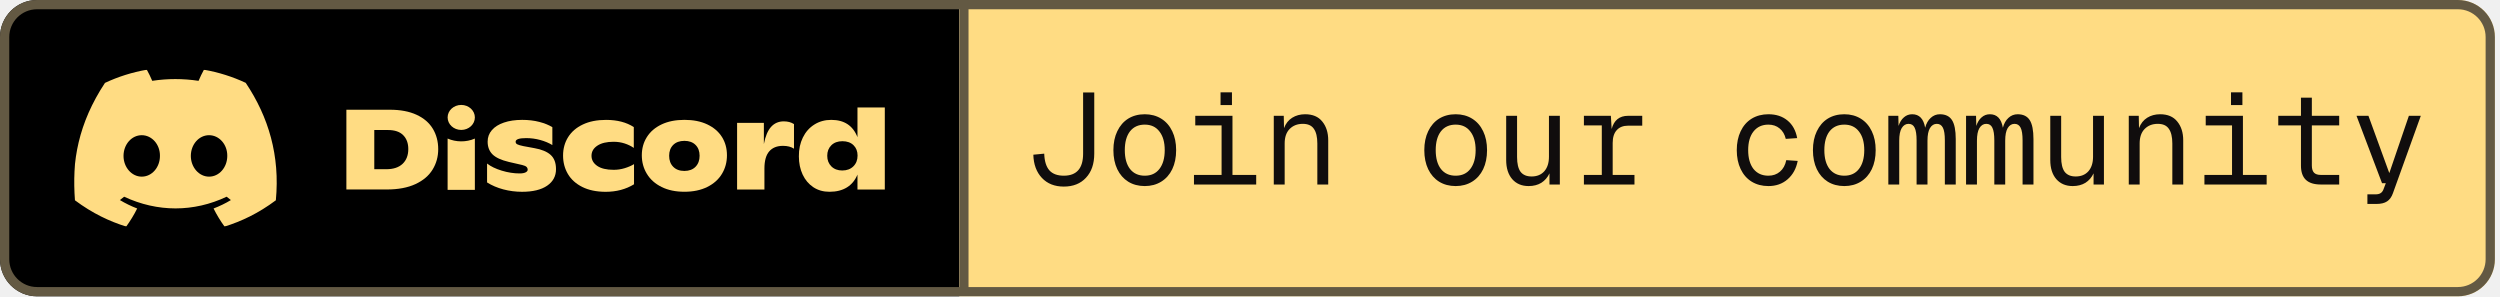
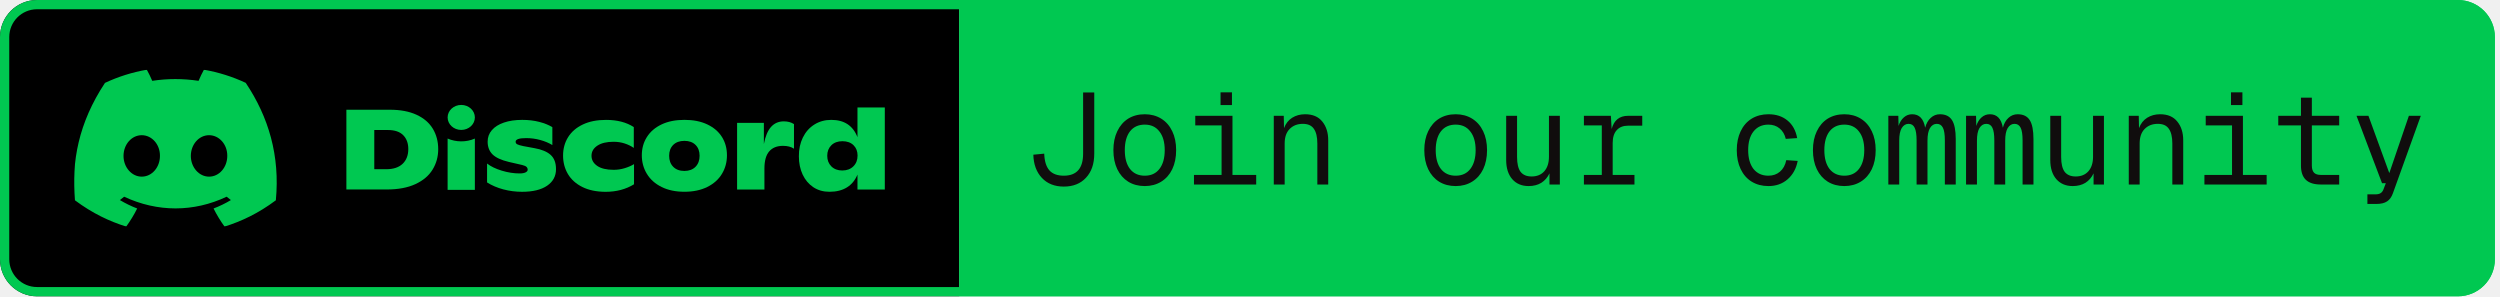
<svg xmlns="http://www.w3.org/2000/svg" width="270" height="32" viewBox="0 0 270 32" fill="none">
  <g clip-path="url(#clip0_25_2)">
    <path d="M0 4C0 1.791 1.791 0 4 0H265.447C267.656 0 269.447 1.791 269.447 4V28C269.447 30.209 267.656 32 265.447 32H4C1.791 32 0 30.209 0 28V4Z" fill="white" />
    <path d="M0 4C0 1.791 1.791 0 4 0H103.6V32H4C1.791 32 0 30.209 0 28V4Z" fill="black" />
    <g clip-path="url(#clip1_25_2)">
      <mask id="mask0_25_2" style="mask-type:luminance" maskUnits="userSpaceOnUse" x="8" y="7" width="88" height="18">
        <path d="M95.6 7.529H8V24.471H95.6V7.529Z" fill="white" />
      </mask>
      <g mask="url(#mask0_25_2)">
-         <path d="M26.539 8.948C25.122 8.285 23.607 7.804 22.024 7.529C21.829 7.881 21.602 8.354 21.445 8.73C19.762 8.477 18.094 8.477 16.441 8.73C16.285 8.354 16.052 7.881 15.856 7.529C14.271 7.804 12.754 8.287 11.338 8.952C8.48 13.27 7.706 17.48 8.093 21.631C9.988 23.047 11.825 23.906 13.63 24.469C14.076 23.855 14.474 23.203 14.816 22.516C14.164 22.268 13.539 21.962 12.949 21.607C13.105 21.491 13.259 21.369 13.407 21.244C17.008 22.929 20.92 22.929 24.478 21.244C24.628 21.369 24.781 21.491 24.936 21.607C24.344 21.963 23.718 22.269 23.065 22.517C23.408 23.203 23.804 23.857 24.251 24.471C26.058 23.908 27.897 23.048 29.792 21.631C30.247 16.819 29.016 12.647 26.539 8.948ZM15.307 19.078C14.226 19.078 13.34 18.069 13.34 16.84C13.34 15.611 14.207 14.601 15.307 14.601C16.407 14.601 17.294 15.61 17.274 16.84C17.276 18.069 16.407 19.078 15.307 19.078ZM22.578 19.078C21.497 19.078 20.61 18.069 20.61 16.84C20.61 15.611 21.478 14.601 22.578 14.601C23.678 14.601 24.564 15.61 24.546 16.84C24.546 18.069 23.678 19.078 22.578 19.078Z" fill="#FFDC83" />
-         <path d="M37.409 11.851H42.108C43.241 11.851 44.198 12.032 44.983 12.393C45.766 12.753 46.353 13.256 46.742 13.899C47.131 14.543 47.327 15.28 47.327 16.109C47.327 16.922 47.124 17.658 46.718 18.317C46.312 18.979 45.694 19.501 44.862 19.886C44.031 20.271 43.001 20.464 41.771 20.464H37.409V11.851ZM41.722 18.275C42.485 18.275 43.072 18.08 43.482 17.692C43.891 17.301 44.096 16.77 44.096 16.097C44.096 15.473 43.914 14.975 43.549 14.603C43.184 14.23 42.631 14.042 41.893 14.042H40.423V18.275H41.722Z" fill="#FFDC83" />
-         <path d="M54.362 20.454C53.712 20.281 53.124 20.032 52.603 19.703V17.66C52.997 17.971 53.526 18.228 54.188 18.43C54.851 18.631 55.492 18.731 56.111 18.731C56.4 18.731 56.619 18.692 56.767 18.615C56.915 18.537 56.989 18.444 56.989 18.337C56.989 18.214 56.95 18.112 56.868 18.029C56.788 17.947 56.631 17.878 56.399 17.82L54.953 17.488C54.125 17.291 53.538 17.018 53.188 16.669C52.839 16.32 52.665 15.863 52.665 15.297C52.665 14.821 52.816 14.408 53.123 14.054C53.428 13.701 53.861 13.428 54.424 13.237C54.987 13.043 55.645 12.947 56.4 12.947C57.075 12.947 57.693 13.02 58.256 13.168C58.819 13.316 59.283 13.504 59.654 13.734V15.666C59.275 15.436 58.841 15.255 58.345 15.118C57.851 14.982 57.344 14.916 56.82 14.916C56.065 14.916 55.688 15.047 55.688 15.309C55.688 15.432 55.746 15.524 55.863 15.585C55.98 15.647 56.195 15.71 56.507 15.777L57.712 15.999C58.499 16.137 59.086 16.382 59.471 16.73C59.857 17.078 60.049 17.593 60.049 18.275C60.049 19.023 59.731 19.615 59.092 20.055C58.454 20.494 57.548 20.714 56.374 20.714C55.684 20.712 55.013 20.626 54.362 20.454Z" fill="#FFDC83" />
-         <path d="M62.893 20.195C62.203 19.851 61.682 19.383 61.334 18.792C60.986 18.201 60.811 17.537 60.811 16.799C60.811 16.06 60.991 15.399 61.353 14.817C61.714 14.235 62.245 13.778 62.944 13.446C63.642 13.114 64.477 12.948 65.45 12.948C66.654 12.948 67.655 13.207 68.45 13.724V15.976C68.169 15.779 67.842 15.619 67.469 15.496C67.095 15.373 66.696 15.311 66.269 15.311C65.522 15.311 64.939 15.45 64.517 15.73C64.095 16.009 63.883 16.373 63.883 16.825C63.883 17.268 64.088 17.63 64.498 17.915C64.908 18.198 65.501 18.34 66.281 18.34C66.682 18.34 67.078 18.281 67.469 18.163C67.858 18.043 68.194 17.897 68.474 17.725V19.903C67.591 20.445 66.567 20.716 65.401 20.716C64.42 20.712 63.584 20.54 62.893 20.195Z" fill="#FFDC83" />
-         <path d="M71.455 20.195C70.76 19.851 70.23 19.38 69.865 18.78C69.5 18.18 69.316 17.512 69.316 16.774C69.316 16.035 69.498 15.376 69.865 14.798C70.231 14.219 70.758 13.766 71.45 13.437C72.14 13.108 72.965 12.945 73.92 12.945C74.876 12.945 75.7 13.108 76.39 13.437C77.081 13.766 77.608 14.216 77.969 14.791C78.331 15.366 78.511 16.025 78.511 16.772C78.511 17.511 78.331 18.179 77.969 18.778C77.608 19.378 77.079 19.849 76.383 20.194C75.688 20.538 74.867 20.71 73.919 20.71C72.97 20.71 72.149 20.54 71.455 20.195ZM75.117 18.012C75.409 17.713 75.557 17.317 75.557 16.825C75.557 16.333 75.411 15.941 75.117 15.65C74.824 15.359 74.424 15.213 73.919 15.213C73.404 15.213 73.001 15.359 72.707 15.65C72.414 15.942 72.268 16.333 72.268 16.825C72.268 17.317 72.414 17.713 72.707 18.012C72.999 18.311 73.404 18.462 73.919 18.462C74.424 18.46 74.824 18.311 75.117 18.012Z" fill="#FFDC83" />
-         <path d="M85.751 13.402V16.06C85.445 15.854 85.049 15.752 84.558 15.752C83.916 15.752 83.42 15.951 83.076 16.349C82.73 16.746 82.558 17.365 82.558 18.201V20.466H79.606V13.267H82.498V15.556C82.658 14.719 82.918 14.102 83.276 13.703C83.632 13.305 84.093 13.107 84.654 13.107C85.08 13.107 85.445 13.205 85.751 13.402Z" fill="#FFDC83" />
-         <path d="M95.559 11.605V20.466H92.607V18.854C92.357 19.46 91.979 19.923 91.469 20.239C90.96 20.554 90.33 20.712 89.583 20.712C88.915 20.712 88.333 20.547 87.835 20.215C87.338 19.882 86.954 19.427 86.684 18.849C86.415 18.27 86.279 17.616 86.279 16.885C86.271 16.131 86.414 15.454 86.708 14.854C87.001 14.255 87.415 13.787 87.949 13.451C88.483 13.115 89.092 12.947 89.775 12.947C91.182 12.947 92.125 13.571 92.607 14.817V11.605H95.559ZM92.166 17.962C92.468 17.664 92.617 17.275 92.617 16.8C92.617 16.341 92.471 15.967 92.178 15.68C91.886 15.394 91.485 15.25 90.98 15.25C90.483 15.25 90.085 15.396 89.787 15.687C89.49 15.979 89.342 16.357 89.342 16.825C89.342 17.293 89.49 17.674 89.787 17.97C90.085 18.265 90.478 18.413 90.968 18.413C91.466 18.411 91.865 18.261 92.166 17.962Z" fill="#FFDC83" />
-         <path d="M49.815 14.033C50.627 14.033 51.286 13.428 51.286 12.683C51.286 11.937 50.627 11.332 49.815 11.332C49.002 11.332 48.343 11.937 48.343 12.683C48.343 13.428 49.002 14.033 49.815 14.033Z" fill="#FFDC83" />
-         <path d="M48.342 14.963C49.243 15.36 50.362 15.378 51.285 14.963V20.505H48.342V14.963Z" fill="#FFDC83" />
+         <path d="M26.539 8.948C25.122 8.285 23.607 7.804 22.024 7.529C21.829 7.881 21.602 8.354 21.445 8.73C19.762 8.477 18.094 8.477 16.441 8.73C16.285 8.354 16.052 7.881 15.856 7.529C14.271 7.804 12.754 8.287 11.338 8.952C8.48 13.27 7.706 17.48 8.093 21.631C9.988 23.047 11.825 23.906 13.63 24.469C14.076 23.855 14.474 23.203 14.816 22.516C14.164 22.268 13.539 21.962 12.949 21.607C13.105 21.491 13.259 21.369 13.407 21.244C17.008 22.929 20.92 22.929 24.478 21.244C24.628 21.369 24.781 21.491 24.936 21.607C24.344 21.963 23.718 22.269 23.065 22.517C23.408 23.203 23.804 23.857 24.251 24.471C26.058 23.908 27.897 23.048 29.792 21.631C30.247 16.819 29.016 12.647 26.539 8.948ZM15.307 19.078C14.226 19.078 13.34 18.069 13.34 16.84C13.34 15.611 14.207 14.601 15.307 14.601C16.407 14.601 17.294 15.61 17.274 16.84C17.276 18.069 16.407 19.078 15.307 19.078ZM22.578 19.078C21.497 19.078 20.61 18.069 20.61 16.84C20.61 15.611 21.478 14.601 22.578 14.601C23.678 14.601 24.564 15.61 24.546 16.84C24.546 18.069 23.678 19.078 22.578 19.078Z" fill="#00C851" />
+         <path d="M37.409 11.851H42.108C43.241 11.851 44.198 12.032 44.983 12.393C45.766 12.753 46.353 13.256 46.742 13.899C47.131 14.543 47.327 15.28 47.327 16.109C47.327 16.922 47.124 17.658 46.718 18.317C46.312 18.979 45.694 19.501 44.862 19.886C44.031 20.271 43.001 20.464 41.771 20.464H37.409V11.851ZM41.722 18.275C42.485 18.275 43.072 18.08 43.482 17.692C43.891 17.301 44.096 16.77 44.096 16.097C44.096 15.473 43.914 14.975 43.549 14.603C43.184 14.23 42.631 14.042 41.893 14.042H40.423V18.275H41.722Z" fill="#00C851" />
+         <path d="M54.362 20.454C53.712 20.281 53.124 20.032 52.603 19.703V17.66C52.997 17.971 53.526 18.228 54.188 18.43C54.851 18.631 55.492 18.731 56.111 18.731C56.4 18.731 56.619 18.692 56.767 18.615C56.915 18.537 56.989 18.444 56.989 18.337C56.989 18.214 56.95 18.112 56.868 18.029C56.788 17.947 56.631 17.878 56.399 17.82L54.953 17.488C54.125 17.291 53.538 17.018 53.188 16.669C52.839 16.32 52.665 15.863 52.665 15.297C52.665 14.821 52.816 14.408 53.123 14.054C53.428 13.701 53.861 13.428 54.424 13.237C54.987 13.043 55.645 12.947 56.4 12.947C57.075 12.947 57.693 13.02 58.256 13.168C58.819 13.316 59.283 13.504 59.654 13.734V15.666C59.275 15.436 58.841 15.255 58.345 15.118C57.851 14.982 57.344 14.916 56.82 14.916C56.065 14.916 55.688 15.047 55.688 15.309C55.688 15.432 55.746 15.524 55.863 15.585C55.98 15.647 56.195 15.71 56.507 15.777L57.712 15.999C58.499 16.137 59.086 16.382 59.471 16.73C59.857 17.078 60.049 17.593 60.049 18.275C60.049 19.023 59.731 19.615 59.092 20.055C58.454 20.494 57.548 20.714 56.374 20.714C55.684 20.712 55.013 20.626 54.362 20.454Z" fill="#00C851" />
+         <path d="M62.893 20.195C62.203 19.851 61.682 19.383 61.334 18.792C60.986 18.201 60.811 17.537 60.811 16.799C60.811 16.06 60.991 15.399 61.353 14.817C61.714 14.235 62.245 13.778 62.944 13.446C63.642 13.114 64.477 12.948 65.45 12.948C66.654 12.948 67.655 13.207 68.45 13.724V15.976C68.169 15.779 67.842 15.619 67.469 15.496C67.095 15.373 66.696 15.311 66.269 15.311C65.522 15.311 64.939 15.45 64.517 15.73C64.095 16.009 63.883 16.373 63.883 16.825C63.883 17.268 64.088 17.63 64.498 17.915C64.908 18.198 65.501 18.34 66.281 18.34C66.682 18.34 67.078 18.281 67.469 18.163C67.858 18.043 68.194 17.897 68.474 17.725V19.903C67.591 20.445 66.567 20.716 65.401 20.716C64.42 20.712 63.584 20.54 62.893 20.195Z" fill="#00C851" />
+         <path d="M71.455 20.195C70.76 19.851 70.23 19.38 69.865 18.78C69.5 18.18 69.316 17.512 69.316 16.774C69.316 16.035 69.498 15.376 69.865 14.798C70.231 14.219 70.758 13.766 71.45 13.437C72.14 13.108 72.965 12.945 73.92 12.945C74.876 12.945 75.7 13.108 76.39 13.437C77.081 13.766 77.608 14.216 77.969 14.791C78.331 15.366 78.511 16.025 78.511 16.772C78.511 17.511 78.331 18.179 77.969 18.778C77.608 19.378 77.079 19.849 76.383 20.194C75.688 20.538 74.867 20.71 73.919 20.71C72.97 20.71 72.149 20.54 71.455 20.195ZM75.117 18.012C75.409 17.713 75.557 17.317 75.557 16.825C75.557 16.333 75.411 15.941 75.117 15.65C74.824 15.359 74.424 15.213 73.919 15.213C73.404 15.213 73.001 15.359 72.707 15.65C72.414 15.942 72.268 16.333 72.268 16.825C72.268 17.317 72.414 17.713 72.707 18.012C72.999 18.311 73.404 18.462 73.919 18.462C74.424 18.46 74.824 18.311 75.117 18.012Z" fill="#00C851" />
+         <path d="M85.751 13.402V16.06C85.445 15.854 85.049 15.752 84.558 15.752C83.916 15.752 83.42 15.951 83.076 16.349C82.73 16.746 82.558 17.365 82.558 18.201V20.466H79.606V13.267H82.498V15.556C82.658 14.719 82.918 14.102 83.276 13.703C83.632 13.305 84.093 13.107 84.654 13.107C85.08 13.107 85.445 13.205 85.751 13.402Z" fill="#00C851" />
+         <path d="M95.559 11.605V20.466H92.607V18.854C92.357 19.46 91.979 19.923 91.469 20.239C90.96 20.554 90.33 20.712 89.583 20.712C88.915 20.712 88.333 20.547 87.835 20.215C87.338 19.882 86.954 19.427 86.684 18.849C86.415 18.27 86.279 17.616 86.279 16.885C86.271 16.131 86.414 15.454 86.708 14.854C87.001 14.255 87.415 13.787 87.949 13.451C88.483 13.115 89.092 12.947 89.775 12.947C91.182 12.947 92.125 13.571 92.607 14.817V11.605H95.559ZM92.166 17.962C92.468 17.664 92.617 17.275 92.617 16.8C92.617 16.341 92.471 15.967 92.178 15.68C91.886 15.394 91.485 15.25 90.98 15.25C90.483 15.25 90.085 15.396 89.787 15.687C89.49 15.979 89.342 16.357 89.342 16.825C89.342 17.293 89.49 17.674 89.787 17.97C90.085 18.265 90.478 18.413 90.968 18.413C91.466 18.411 91.865 18.261 92.166 17.962Z" fill="#00C851" />
+         <path d="M49.815 14.033C50.627 14.033 51.286 13.428 51.286 12.683C51.286 11.937 50.627 11.332 49.815 11.332C49.002 11.332 48.343 11.937 48.343 12.683C48.343 13.428 49.002 14.033 49.815 14.033Z" fill="#00C851" />
+         <path d="M48.342 14.963C49.243 15.36 50.362 15.378 51.285 14.963V20.505H48.342V14.963Z" fill="#00C851" />
      </g>
    </g>
    <mask id="path-14-inside-1_25_2" fill="white">
      <path d="M103.6 0H269.447V32H103.6V0Z" />
    </mask>
-     <path d="M103.6 0H269.447V32H103.6V0Z" fill="#FFDC83" />
-     <path d="M103.6 32H104.6V0H103.6H102.6V32H103.6Z" fill="#635943" mask="url(#path-14-inside-1_25_2)" />
+     <path d="M103.6 0H269.447V32H103.6V0Z" fill="#00C851" />
+     <path d="M103.6 32H104.6V0H103.6H102.6V32H103.6Z" fill="#00C851" mask="url(#path-14-inside-1_25_2)" />
    <path d="M114.89 20.151C113.901 20.151 113.112 19.838 112.524 19.213C111.936 18.588 111.628 17.752 111.6 16.707L112.776 16.595C112.804 17.407 112.991 18.009 113.336 18.401C113.681 18.784 114.199 18.975 114.89 18.975C116.281 18.975 116.976 18.182 116.976 16.595V9.987H118.18V16.595C118.18 17.696 117.881 18.564 117.284 19.199C116.696 19.834 115.898 20.151 114.89 20.151ZM123.635 20.095C122.953 20.095 122.356 19.936 121.843 19.619C121.339 19.302 120.947 18.854 120.667 18.275C120.387 17.687 120.247 17.001 120.247 16.217C120.247 15.433 120.387 14.752 120.667 14.173C120.947 13.585 121.339 13.132 121.843 12.815C122.356 12.498 122.953 12.339 123.635 12.339C124.307 12.339 124.899 12.498 125.413 12.815C125.926 13.132 126.323 13.585 126.603 14.173C126.883 14.752 127.023 15.433 127.023 16.217C127.023 17.001 126.883 17.687 126.603 18.275C126.323 18.854 125.926 19.302 125.413 19.619C124.899 19.936 124.307 20.095 123.635 20.095ZM123.635 18.975C124.316 18.975 124.843 18.732 125.217 18.247C125.599 17.752 125.791 17.076 125.791 16.217C125.791 15.358 125.599 14.686 125.217 14.201C124.843 13.706 124.316 13.459 123.635 13.459C122.953 13.459 122.421 13.702 122.039 14.187C121.665 14.672 121.479 15.349 121.479 16.217C121.479 17.085 121.665 17.762 122.039 18.247C122.421 18.732 122.953 18.975 123.635 18.975ZM128.949 18.891H131.931V13.543H129.089V12.507H133.107V18.891H135.669V19.927H128.949V18.891ZM131.819 9.973H133.051V11.345H131.819V9.973ZM137.568 12.507H138.646L138.674 13.837C138.86 13.342 139.154 12.969 139.556 12.717C139.957 12.465 140.424 12.339 140.956 12.339C141.768 12.339 142.384 12.6 142.804 13.123C143.233 13.646 143.448 14.322 143.448 15.153V19.927H142.272V15.489C142.272 14.789 142.146 14.262 141.894 13.907C141.651 13.552 141.254 13.375 140.704 13.375C140.116 13.375 139.64 13.562 139.276 13.935C138.921 14.299 138.744 14.817 138.744 15.489V19.927H137.568V12.507ZM157.213 20.095C156.531 20.095 155.934 19.936 155.421 19.619C154.917 19.302 154.525 18.854 154.245 18.275C153.965 17.687 153.825 17.001 153.825 16.217C153.825 15.433 153.965 14.752 154.245 14.173C154.525 13.585 154.917 13.132 155.421 12.815C155.934 12.498 156.531 12.339 157.213 12.339C157.885 12.339 158.477 12.498 158.991 12.815C159.504 13.132 159.901 13.585 160.181 14.173C160.461 14.752 160.601 15.433 160.601 16.217C160.601 17.001 160.461 17.687 160.181 18.275C159.901 18.854 159.504 19.302 158.991 19.619C158.477 19.936 157.885 20.095 157.213 20.095ZM157.213 18.975C157.894 18.975 158.421 18.732 158.795 18.247C159.177 17.752 159.369 17.076 159.369 16.217C159.369 15.358 159.177 14.686 158.795 14.201C158.421 13.706 157.894 13.459 157.213 13.459C156.531 13.459 155.999 13.702 155.617 14.187C155.243 14.672 155.057 15.349 155.057 16.217C155.057 17.085 155.243 17.762 155.617 18.247C155.999 18.732 156.531 18.975 157.213 18.975ZM165.089 20.095C164.352 20.095 163.764 19.848 163.325 19.353C162.887 18.849 162.667 18.158 162.667 17.281V12.507H163.843V16.959C163.843 17.678 163.969 18.21 164.221 18.555C164.483 18.891 164.879 19.059 165.411 19.059C165.99 19.059 166.447 18.872 166.783 18.499C167.119 18.116 167.287 17.594 167.287 16.931V12.507H168.463V19.927H167.343V18.723C167.138 19.162 166.844 19.502 166.461 19.745C166.079 19.978 165.621 20.095 165.089 20.095ZM171.062 18.891H172.994V13.543H171.062V12.507H173.974L174.058 13.935C174.31 12.983 174.902 12.507 175.836 12.507H177.362V13.571H175.85C175.308 13.571 174.893 13.734 174.604 14.061C174.314 14.378 174.17 14.84 174.17 15.447V18.891H176.522V19.927H171.062V18.891ZM190.987 20.095C190.305 20.095 189.703 19.936 189.181 19.619C188.667 19.302 188.271 18.849 187.991 18.261C187.711 17.673 187.571 16.992 187.571 16.217C187.571 15.442 187.711 14.761 187.991 14.173C188.271 13.585 188.667 13.132 189.181 12.815C189.703 12.498 190.305 12.339 190.987 12.339C191.817 12.339 192.503 12.563 193.045 13.011C193.595 13.459 193.945 14.094 194.095 14.915L192.863 14.999C192.751 14.514 192.527 14.136 192.191 13.865C191.864 13.594 191.463 13.459 190.987 13.459C190.305 13.459 189.769 13.706 189.377 14.201C188.994 14.686 188.803 15.358 188.803 16.217C188.803 17.076 188.994 17.752 189.377 18.247C189.769 18.732 190.305 18.975 190.987 18.975C191.481 18.975 191.897 18.83 192.233 18.541C192.578 18.252 192.807 17.836 192.919 17.295L194.151 17.379C193.992 18.21 193.628 18.872 193.059 19.367C192.499 19.852 191.808 20.095 190.987 20.095ZM199.185 20.095C198.504 20.095 197.907 19.936 197.393 19.619C196.889 19.302 196.497 18.854 196.217 18.275C195.937 17.687 195.797 17.001 195.797 16.217C195.797 15.433 195.937 14.752 196.217 14.173C196.497 13.585 196.889 13.132 197.393 12.815C197.907 12.498 198.504 12.339 199.185 12.339C199.857 12.339 200.45 12.498 200.963 12.815C201.477 13.132 201.873 13.585 202.153 14.173C202.433 14.752 202.573 15.433 202.573 16.217C202.573 17.001 202.433 17.687 202.153 18.275C201.873 18.854 201.477 19.302 200.963 19.619C200.45 19.936 199.857 20.095 199.185 20.095ZM199.185 18.975C199.867 18.975 200.394 18.732 200.767 18.247C201.15 17.752 201.341 17.076 201.341 16.217C201.341 15.358 201.15 14.686 200.767 14.201C200.394 13.706 199.867 13.459 199.185 13.459C198.504 13.459 197.972 13.702 197.589 14.187C197.216 14.672 197.029 15.349 197.029 16.217C197.029 17.085 197.216 17.762 197.589 18.247C197.972 18.732 198.504 18.975 199.185 18.975ZM203.94 12.507H205.018L205.046 13.599C205.177 13.198 205.368 12.89 205.62 12.675C205.872 12.451 206.171 12.339 206.516 12.339C207.281 12.339 207.748 12.824 207.916 13.795C208.037 13.338 208.238 12.983 208.518 12.731C208.798 12.47 209.129 12.339 209.512 12.339C210.109 12.339 210.543 12.549 210.814 12.969C211.085 13.389 211.22 14.075 211.22 15.027V19.927H210.044V15.167C210.044 14.523 209.974 14.066 209.834 13.795C209.694 13.515 209.475 13.375 209.176 13.375C208.868 13.375 208.621 13.529 208.434 13.837C208.257 14.136 208.168 14.588 208.168 15.195V19.927H206.992V15.167C206.992 14.532 206.922 14.075 206.782 13.795C206.651 13.515 206.432 13.375 206.124 13.375C205.816 13.375 205.569 13.529 205.382 13.837C205.205 14.136 205.116 14.588 205.116 15.195V19.927H203.94V12.507ZM212.334 12.507H213.412L213.44 13.599C213.571 13.198 213.762 12.89 214.014 12.675C214.266 12.451 214.565 12.339 214.91 12.339C215.676 12.339 216.142 12.824 216.31 13.795C216.432 13.338 216.632 12.983 216.912 12.731C217.192 12.47 217.524 12.339 217.906 12.339C218.504 12.339 218.938 12.549 219.208 12.969C219.479 13.389 219.614 14.075 219.614 15.027V19.927H218.438V15.167C218.438 14.523 218.368 14.066 218.228 13.795C218.088 13.515 217.869 13.375 217.57 13.375C217.262 13.375 217.015 13.529 216.828 13.837C216.651 14.136 216.562 14.588 216.562 15.195V19.927H215.386V15.167C215.386 14.532 215.316 14.075 215.176 13.795C215.046 13.515 214.826 13.375 214.518 13.375C214.21 13.375 213.963 13.529 213.776 13.837C213.599 14.136 213.51 14.588 213.51 15.195V19.927H212.334V12.507ZM223.851 20.095C223.114 20.095 222.526 19.848 222.087 19.353C221.648 18.849 221.429 18.158 221.429 17.281V12.507H222.605V16.959C222.605 17.678 222.731 18.21 222.983 18.555C223.244 18.891 223.641 19.059 224.173 19.059C224.752 19.059 225.209 18.872 225.545 18.499C225.881 18.116 226.049 17.594 226.049 16.931V12.507H227.225V19.927H226.105V18.723C225.9 19.162 225.606 19.502 225.223 19.745C224.84 19.978 224.383 20.095 223.851 20.095ZM229.907 12.507H230.985L231.013 13.837C231.2 13.342 231.494 12.969 231.895 12.717C232.297 12.465 232.763 12.339 233.295 12.339C234.107 12.339 234.723 12.6 235.143 13.123C235.573 13.646 235.787 14.322 235.787 15.153V19.927H234.611V15.489C234.611 14.789 234.485 14.262 234.233 13.907C233.991 13.552 233.594 13.375 233.043 13.375C232.455 13.375 231.979 13.562 231.615 13.935C231.261 14.299 231.083 14.817 231.083 15.489V19.927H229.907V12.507ZM238.078 18.891H241.06V13.543H238.218V12.507H242.236V18.891H244.798V19.927H238.078V18.891ZM240.948 9.973H242.18V11.345H240.948V9.973ZM250.645 19.927C249.926 19.927 249.389 19.759 249.035 19.423C248.68 19.087 248.503 18.574 248.503 17.883V13.543H246.053V12.507H248.503V10.547H249.679V12.507H252.633V13.543H249.679V17.883C249.679 18.228 249.758 18.485 249.917 18.653C250.075 18.812 250.318 18.891 250.645 18.891H252.633V19.927H250.645ZM255.679 20.991H256.533C256.785 20.991 256.972 20.949 257.093 20.865C257.224 20.79 257.326 20.664 257.401 20.487L257.667 19.787H257.261L254.503 12.507H255.791L258.045 18.695L260.159 12.507H261.447L258.437 20.865C258.297 21.266 258.087 21.56 257.807 21.747C257.527 21.934 257.14 22.027 256.645 22.027H255.679V20.991Z" fill="#100D0D" />
  </g>
-   <path d="M4 0.5H265.447C267.38 0.5 268.947 2.067 268.947 4V28C268.947 29.933 267.38 31.5 265.447 31.5H4C2.067 31.5 0.5 29.933 0.5 28V4C0.5 2.067 2.067 0.5 4 0.5Z" stroke="#635943" />
+   <path d="M4 0.5H265.447C267.38 0.5 268.947 2.067 268.947 4V28C268.947 29.933 267.38 31.5 265.447 31.5H4C2.067 31.5 0.5 29.933 0.5 28V4C0.5 2.067 2.067 0.5 4 0.5Z" stroke="#00C851" />
  <defs>
    <clipPath id="clip0_25_2">
      <path d="M0 4C0 1.791 1.791 0 4 0H265.447C267.656 0 269.447 1.791 269.447 4V28C269.447 30.209 267.656 32 265.447 32H4C1.791 32 0 30.209 0 28V4Z" fill="white" />
    </clipPath>
    <clipPath id="clip1_25_2">
      <rect width="87.6" height="24" fill="white" transform="translate(8 4)" />
    </clipPath>
  </defs>
</svg>
